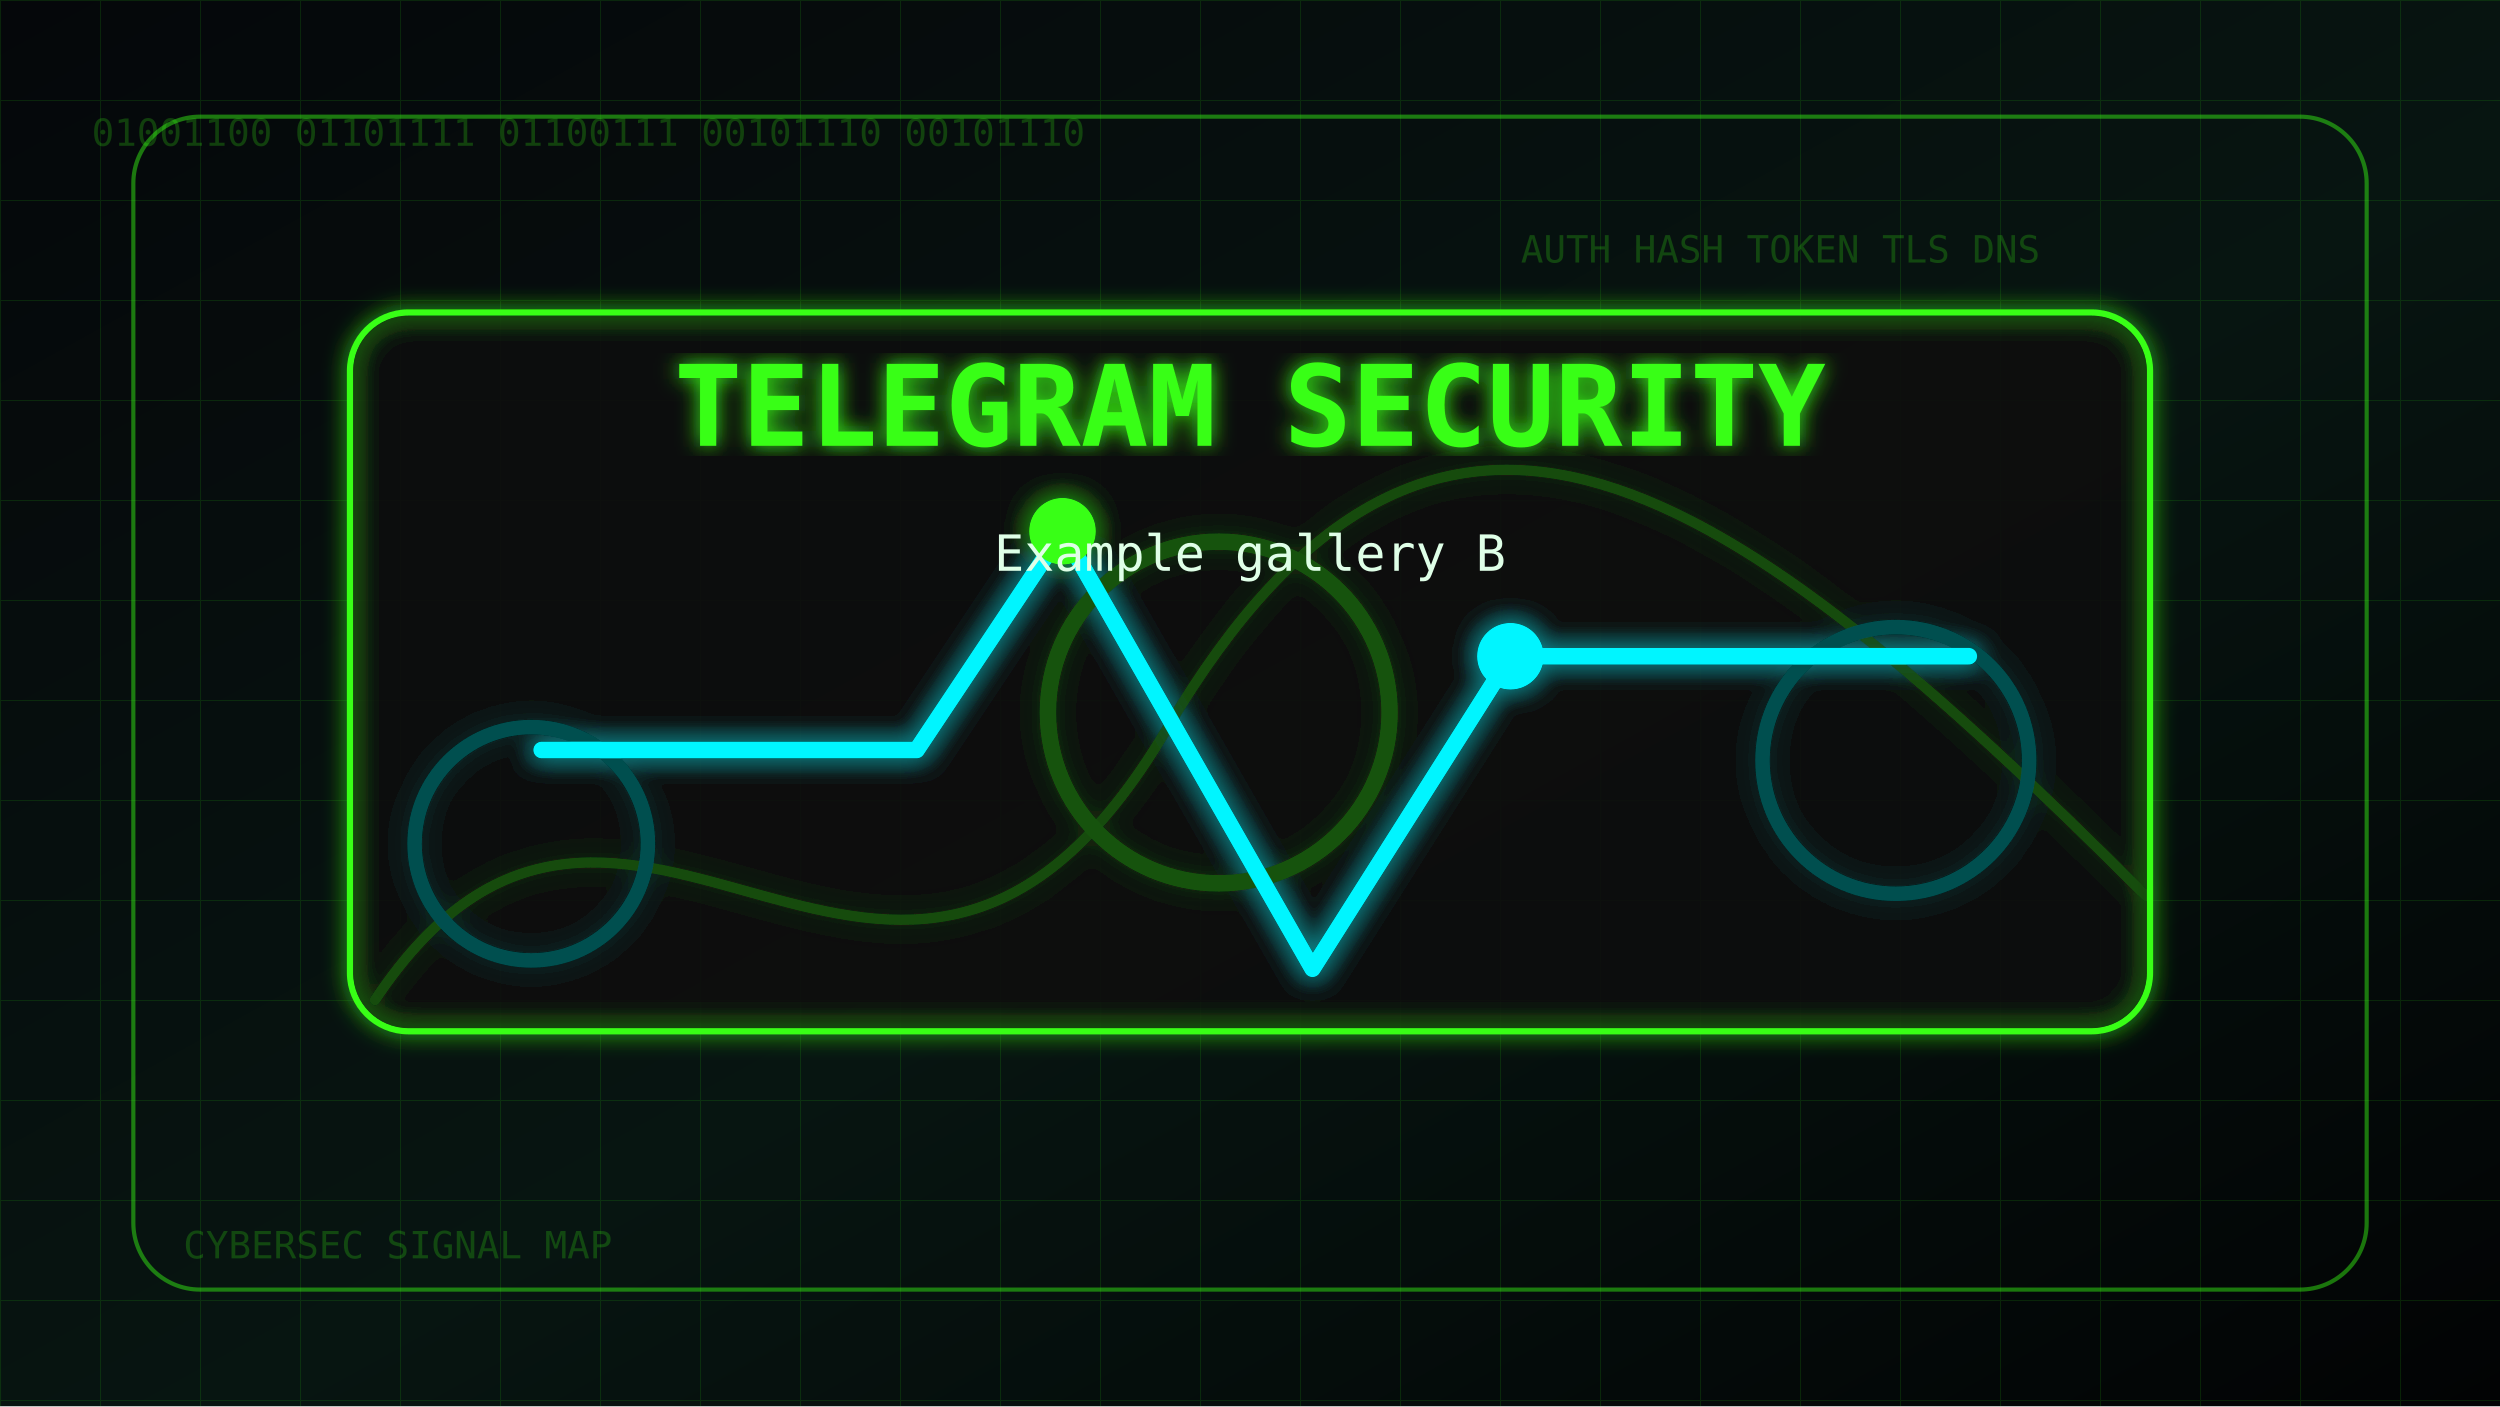
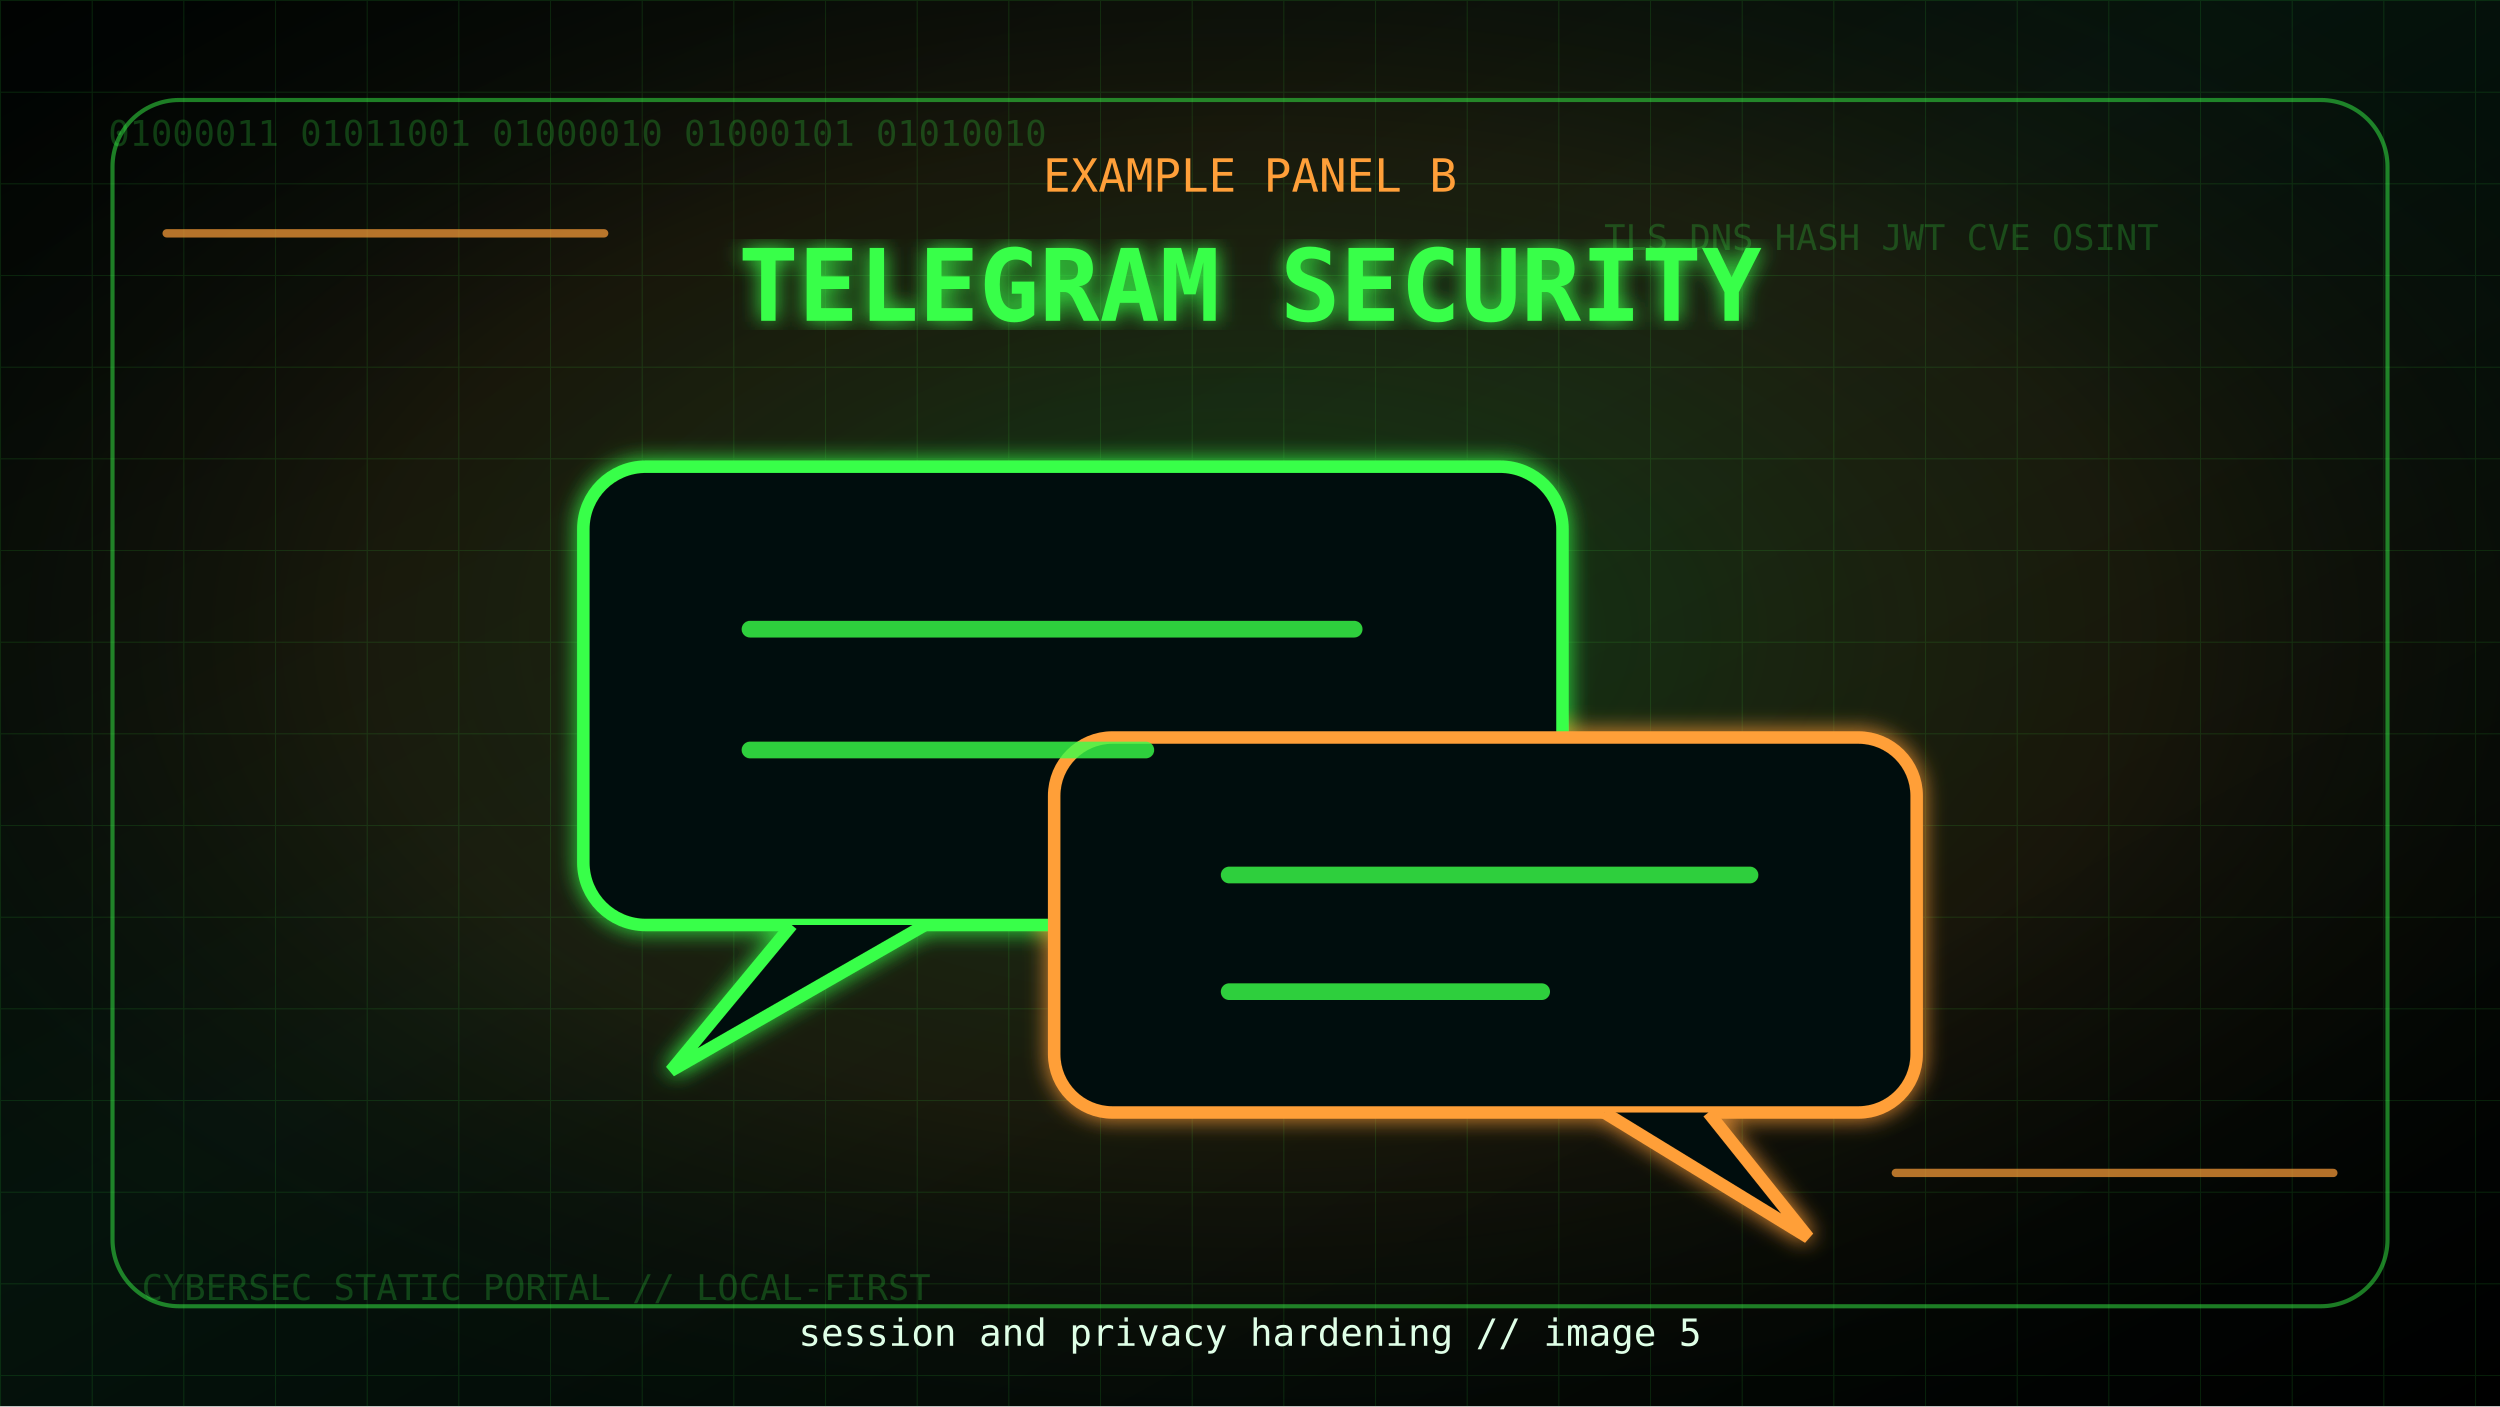
- <svg xmlns="http://www.w3.org/2000/svg" viewBox="0 0 1200 675" role="img" aria-label="Telegram security">
+ <svg xmlns="http://www.w3.org/2000/svg" viewBox="0 0 1200 675" role="img" aria-label="TELEGRAM SECURITY EXAMPLE PANEL B">
  <defs>
    <linearGradient id="bg" x1="0" y1="0" x2="1" y2="1">
-       <stop offset="0" stop-color="#05070a" />
-       <stop offset="0.55" stop-color="#071511" />
-       <stop offset="1" stop-color="#020304" />
+       <stop offset="0" stop-color="#010302" />
+       <stop offset="0.45" stop-color="#05130c" />
+       <stop offset="1" stop-color="#000" />
    </linearGradient>
+     <radialGradient id="pulse" cx="50%" cy="45%" r="65%">
+       <stop offset="0" stop-color="#39ff4a" stop-opacity="0.18" />
+       <stop offset="0.55" stop-color="#ff9f39" stop-opacity="0.08" />
+       <stop offset="1" stop-color="#000" stop-opacity="0" />
+     </radialGradient>
    <filter id="glow">
      <feGaussianBlur stdDeviation="5" result="blur" />
      <feMerge>
        <feMergeNode in="blur" />
        <feMergeNode in="SourceGraphic" />
      </feMerge>
    </filter>
-     <pattern id="grid" width="48" height="48" patternUnits="userSpaceOnUse">
-       <path d="M48 0H0v48" fill="none" stroke="#39ff14" stroke-opacity="0.12" />
+     <pattern id="grid" width="44" height="44" patternUnits="userSpaceOnUse">
+       <path d="M44 0H0v44" fill="none" stroke="#39ff4a" stroke-opacity="0.12" />
    </pattern>
  </defs>
  <rect width="1200" height="675" fill="url(#bg)" />
  <rect width="1200" height="675" fill="url(#grid)" />
-   <g opacity="0.22" font-family="monospace" font-size="18" fill="#39ff14">
-     <text x="44" y="70">01001100 01101111 01100111 00101110 00101110</text>
-     <text x="730" y="126">AUTH HASH TOKEN TLS DNS</text>
-     <text x="88" y="604">CYBERSEC SIGNAL MAP</text>
+   <rect width="1200" height="675" fill="url(#pulse)" />
+   <g opacity="0.22" font-family="JetBrains Mono, monospace" font-size="17" fill="#39ff4a">
+     <text x="52" y="70">01000011 01011001 01000010 01000101 01010010</text>
+     <text x="770" y="120">TLS DNS HASH JWT CVE OSINT</text>
+     <text x="68" y="624">CYBERSEC STATIC PORTAL // LOCAL-FIRST</text>
  </g>
  <g filter="url(#glow)">
-     <path d="M180 480 C300 300 430 570 560 350 S830 230 1030 430" fill="none" stroke="#39ff14" stroke-width="5" stroke-linecap="round" opacity="0.9" />
-     <circle cx="255" cy="405" r="56" fill="none" stroke="#00f5ff" stroke-width="7" />
-     <circle cx="585" cy="342" r="82" fill="none" stroke="#39ff14" stroke-width="8" />
-     <circle cx="910" cy="365" r="64" fill="none" stroke="#00f5ff" stroke-width="7" />
-     <rect x="168" y="150" width="864" height="345" rx="28" fill="#07100d" fill-opacity="0.72" stroke="#39ff14" stroke-width="3" />
-     <path d="M260 360h180l70-105 120 210 95-150h220" fill="none" stroke="#00f5ff" stroke-width="8" stroke-linecap="round" stroke-linejoin="round" />
-     <circle cx="510" cy="255" r="16" fill="#39ff14" />
-     <circle cx="725" cy="315" r="16" fill="#00f5ff" />
+     <rect x="280" y="224" width="470" height="220" rx="30" fill="#06100b" stroke="#39ff4a" stroke-width="6" />
+     <path d="M380 444l-58 70 122-70" fill="#06100b" stroke="#39ff4a" stroke-width="6" />
+     <rect x="506" y="354" width="414" height="180" rx="28" fill="#06100b" stroke="#ff9f39" stroke-width="6" />
+     <path d="M820 534l48 60-98-60" fill="#06100b" stroke="#ff9f39" stroke-width="6" />
+     <path d="M360 302h290M360 360h190M590 420h250M590 476h150" stroke="#39ff4a" stroke-width="8" stroke-linecap="round" opacity=".8" />
  </g>
-   <text x="600" y="214" text-anchor="middle" font-family="JetBrains Mono, monospace" font-size="54" font-weight="800" fill="#39ff14" filter="url(#glow)">TELEGRAM SECURITY</text>
-   <text x="600" y="274" text-anchor="middle" font-family="JetBrains Mono, monospace" font-size="24" fill="#dfffe7">Example gallery B</text>
-   <rect x="64" y="56" width="1072" height="563" rx="32" fill="none" stroke="#39ff14" stroke-opacity="0.45" stroke-width="2" />
+   <rect x="54" y="48" width="1092" height="579" rx="32" fill="none" stroke="#39ff4a" stroke-opacity="0.48" stroke-width="2" />
+   <path d="M80 112h210M910 563h210" stroke="#ff9f39" stroke-width="4" stroke-linecap="round" opacity="0.7" />
+   <text x="600" y="92" text-anchor="middle" font-family="JetBrains Mono, monospace" font-size="22" fill="#ff9f39">EXAMPLE PANEL B</text>
+   <text x="600" y="646" text-anchor="middle" font-family="JetBrains Mono, monospace" font-size="18" fill="#dfffe7">session and privacy hardening // image 5</text>
+   <text x="600" y="154" text-anchor="middle" font-family="JetBrains Mono, monospace" font-size="48" font-weight="800" fill="#39ff4a" filter="url(#glow)">TELEGRAM SECURITY</text>
</svg>
